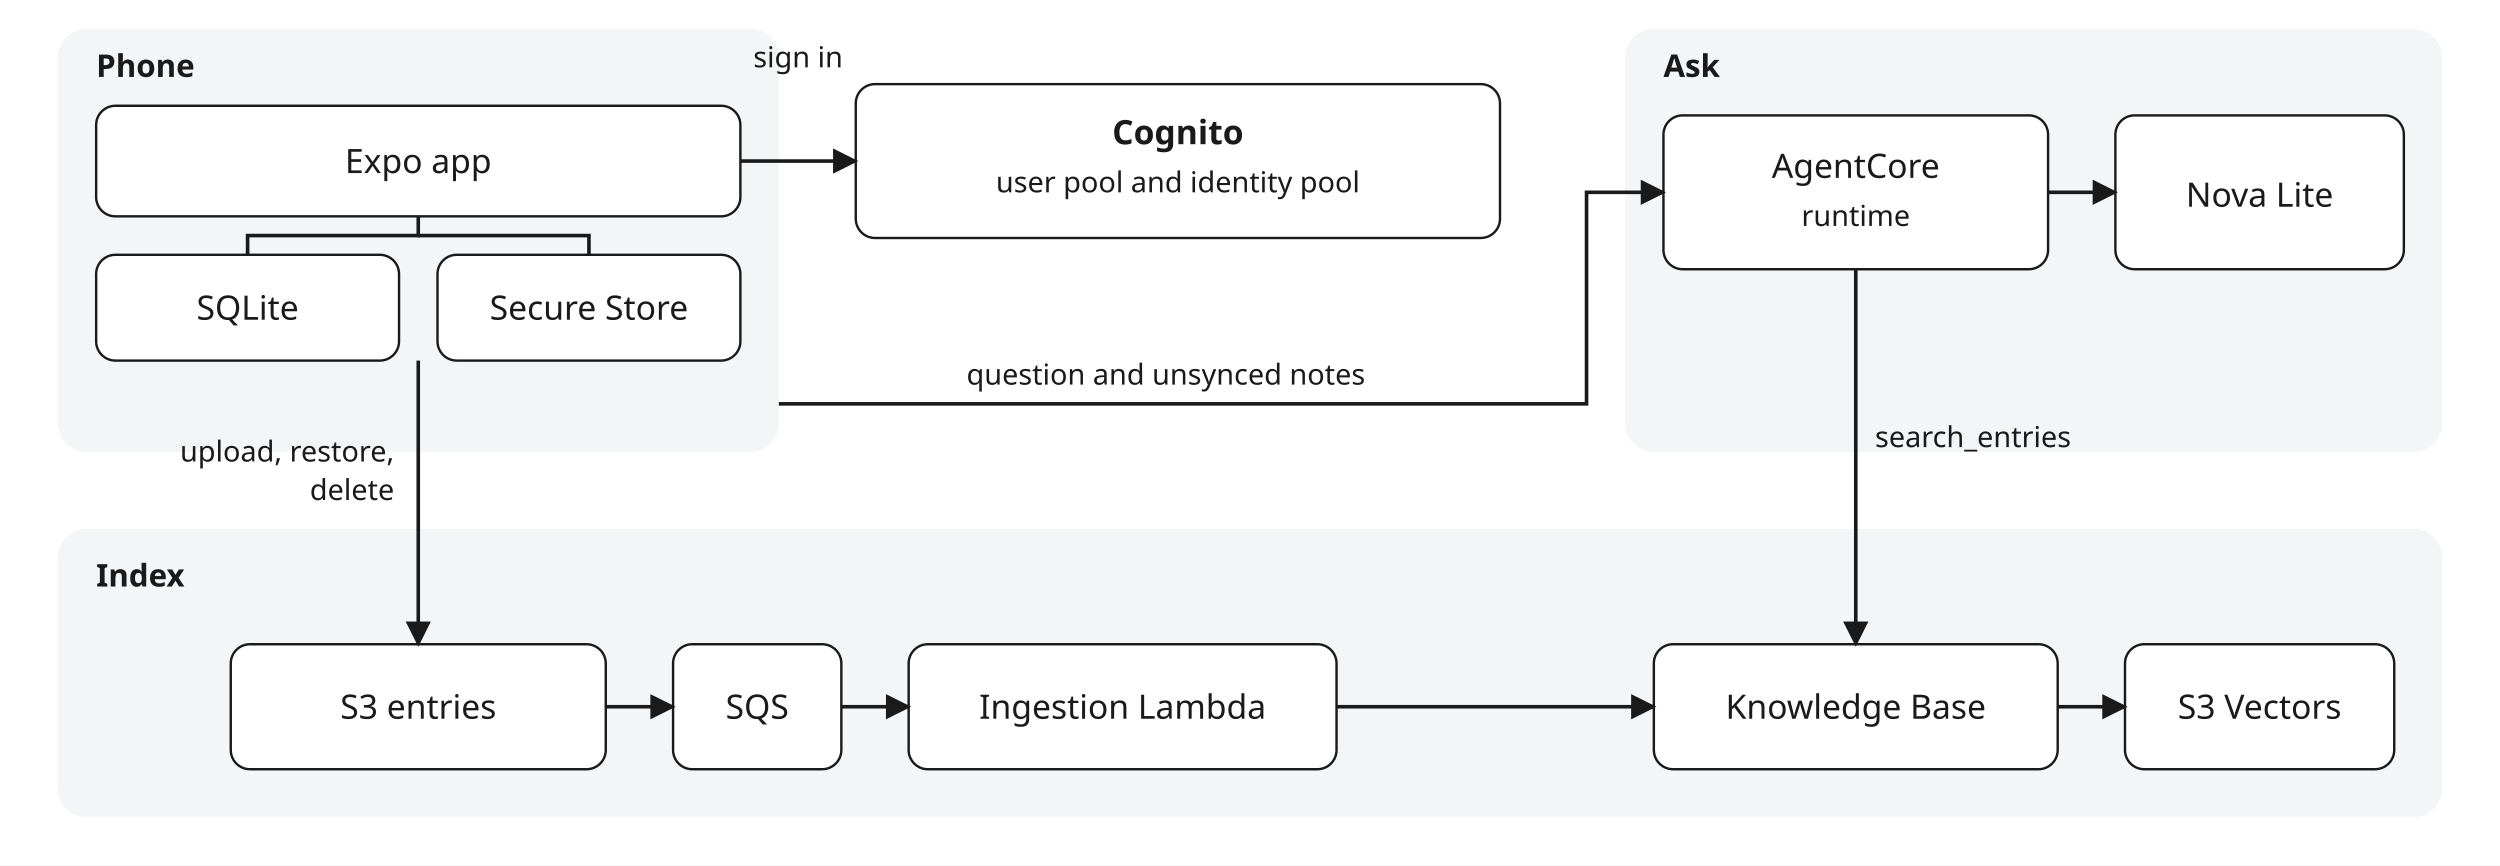
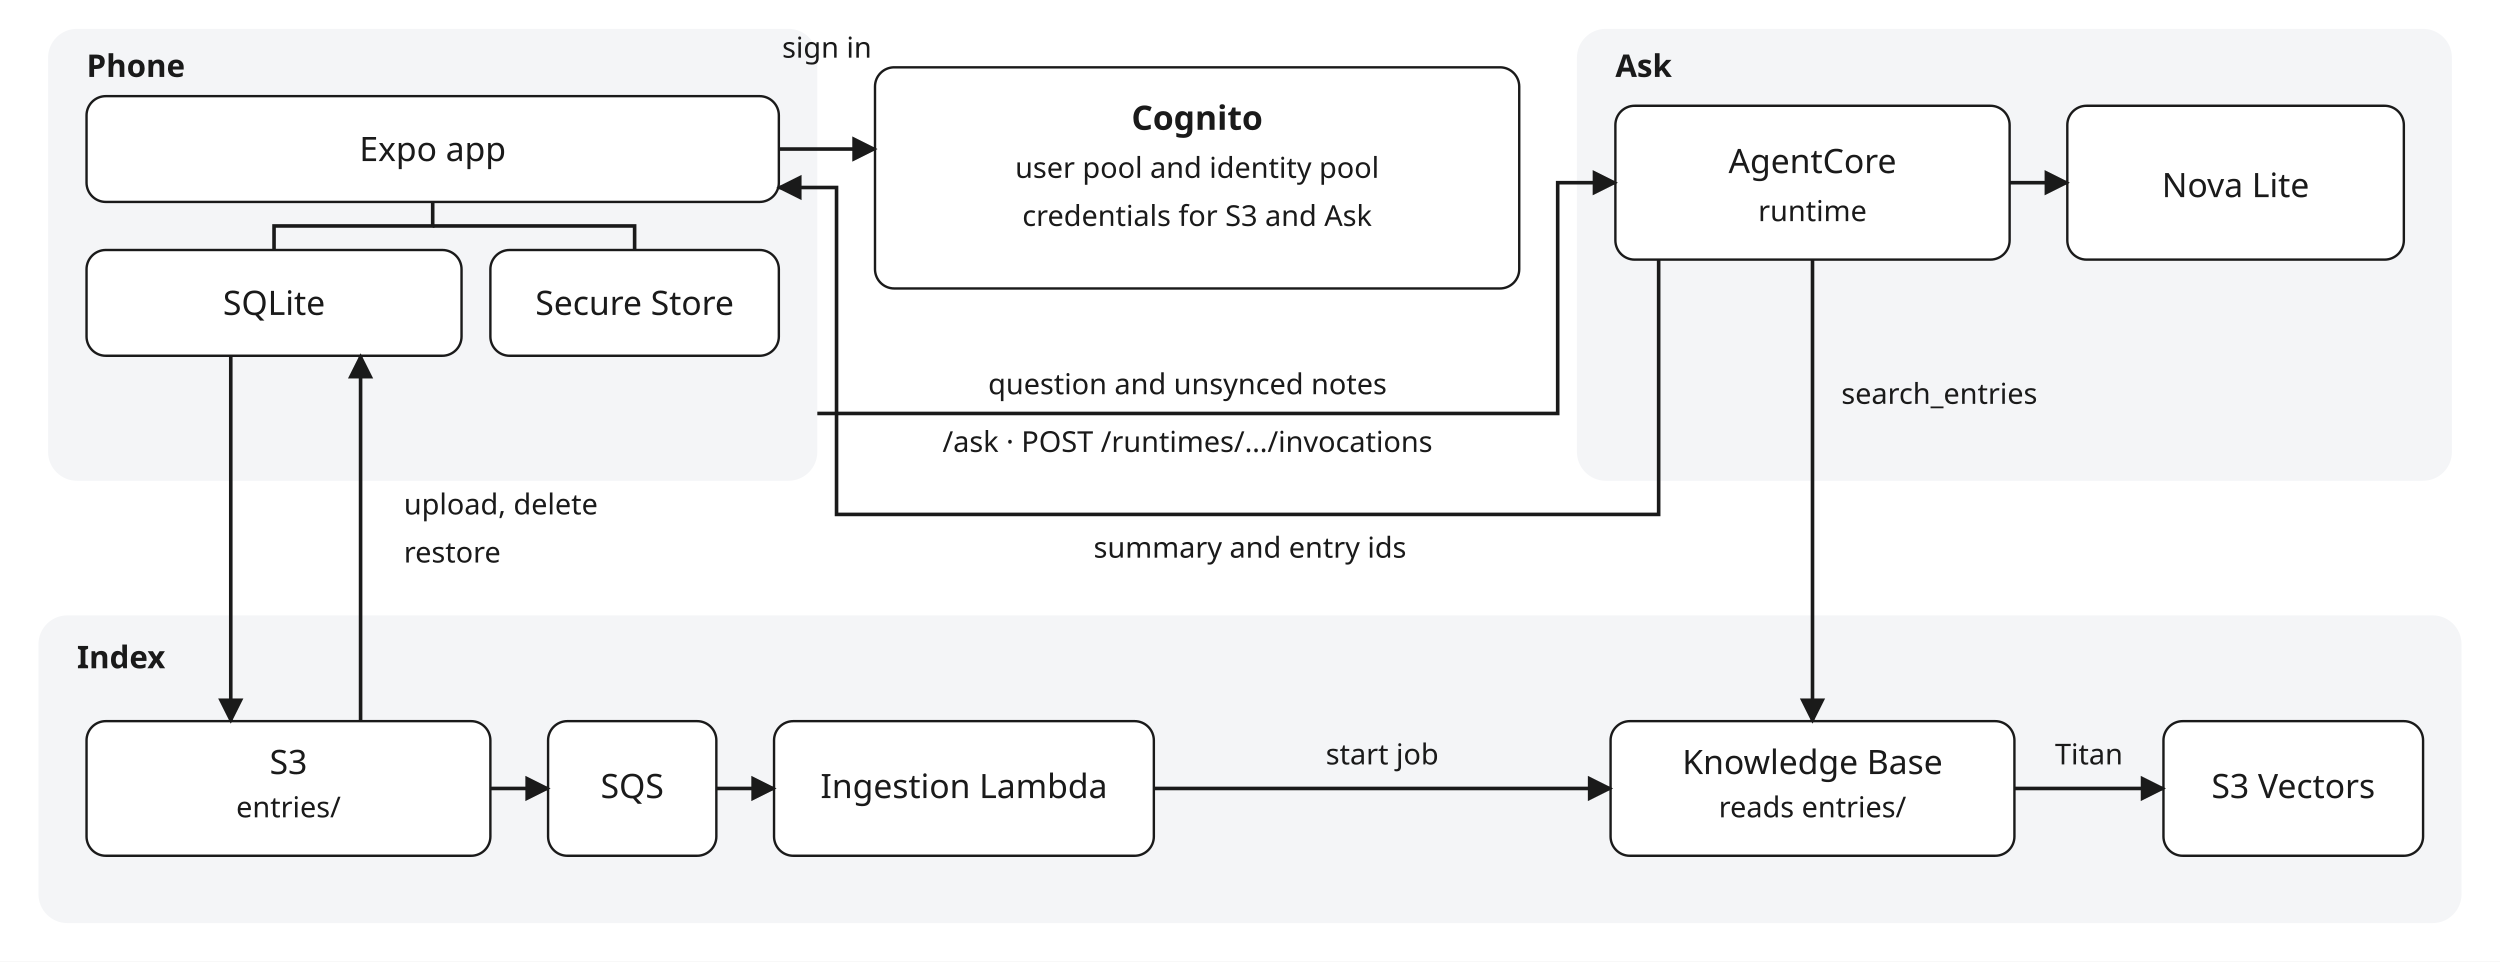
- <svg xmlns="http://www.w3.org/2000/svg" viewBox="0 0 1040 360" role="img" aria-labelledby="title">
+ <svg xmlns="http://www.w3.org/2000/svg" viewBox="0 0 1040 400" role="img" aria-labelledby="title">
  <defs>
    <marker id="arrow" viewBox="0 0 10 10" refX="9" refY="5" markerWidth="7" markerHeight="7" orient="auto">
      <path d="M 0 0 L 10 5 L 0 10 z" fill="#1a1a1a" />
    </marker>
  </defs>
-   <rect width="1040" height="360" fill="#ffffff" />
+   <rect width="1040" height="400" fill="#ffffff" />
  <g font-family="ui-sans-serif, system-ui, sans-serif" fill="#1a1a1a">
-     <rect x="24" y="12" width="300" height="176" rx="12" fill="#f4f5f7" />
-     <text x="40" y="32" font-size="13" font-weight="600">Phone</text>
-     <rect x="40" y="44" width="268" height="46" rx="8" fill="#ffffff" stroke="#1a1a1a" />
-     <text x="174" y="72" text-anchor="middle" font-size="14">Expo app</text>
-     <rect x="40" y="106" width="126" height="44" rx="8" fill="#ffffff" stroke="#1a1a1a" />
-     <text x="103" y="133" text-anchor="middle" font-size="14">SQLite</text>
-     <rect x="182" y="106" width="126" height="44" rx="8" fill="#ffffff" stroke="#1a1a1a" />
-     <text x="245" y="133" text-anchor="middle" font-size="14">Secure Store</text>
-     <rect x="356" y="35" width="268" height="64" rx="8" fill="#ffffff" stroke="#1a1a1a" />
-     <text x="490" y="60" text-anchor="middle" font-size="14" font-weight="600">Cognito</text>
-     <text x="490" y="80" text-anchor="middle" font-size="12">user pool and identity pool</text>
-     <rect x="676" y="12" width="340" height="176" rx="12" fill="#f4f5f7" />
-     <text x="692" y="32" font-size="13" font-weight="600">Ask</text>
-     <rect x="692" y="48" width="160" height="64" rx="8" fill="#ffffff" stroke="#1a1a1a" />
-     <text x="772" y="74" text-anchor="middle" font-size="14">AgentCore</text>
-     <text x="772" y="94" text-anchor="middle" font-size="12">runtime</text>
-     <rect x="880" y="48" width="120" height="64" rx="8" fill="#ffffff" stroke="#1a1a1a" />
-     <text x="940" y="86" text-anchor="middle" font-size="14">Nova Lite</text>
-     <rect x="24" y="220" width="992" height="120" rx="12" fill="#f4f5f7" />
-     <text x="40" y="244" font-size="13" font-weight="600">Index</text>
-     <rect x="96" y="268" width="156" height="52" rx="8" fill="#ffffff" stroke="#1a1a1a" />
-     <text x="174" y="299" text-anchor="middle" font-size="14">S3 entries</text>
-     <rect x="280" y="268" width="70" height="52" rx="8" fill="#ffffff" stroke="#1a1a1a" />
-     <text x="315" y="299" text-anchor="middle" font-size="14">SQS</text>
-     <rect x="378" y="268" width="178" height="52" rx="8" fill="#ffffff" stroke="#1a1a1a" />
-     <text x="467" y="299" text-anchor="middle" font-size="14">Ingestion Lambda</text>
-     <rect x="688" y="268" width="168" height="52" rx="8" fill="#ffffff" stroke="#1a1a1a" />
-     <text x="772" y="299" text-anchor="middle" font-size="14">Knowledge Base</text>
-     <rect x="884" y="268" width="112" height="52" rx="8" fill="#ffffff" stroke="#1a1a1a" />
-     <text x="940" y="299" text-anchor="middle" font-size="14">S3 Vectors</text>
+     <rect x="20" y="12" width="320" height="188" rx="12" fill="#f4f5f7" />
+     <text x="36" y="32" font-size="13" font-weight="600">Phone</text>
+     <rect x="36" y="40" width="288" height="44" rx="8" fill="#ffffff" stroke="#1a1a1a" />
+     <text x="180" y="67" text-anchor="middle" font-size="14">Expo app</text>
+     <rect x="36" y="104" width="156" height="44" rx="8" fill="#ffffff" stroke="#1a1a1a" />
+     <text x="114" y="131" text-anchor="middle" font-size="14">SQLite</text>
+     <rect x="204" y="104" width="120" height="44" rx="8" fill="#ffffff" stroke="#1a1a1a" />
+     <text x="264" y="131" text-anchor="middle" font-size="14">Secure Store</text>
+     <rect x="364" y="28" width="268" height="92" rx="8" fill="#ffffff" stroke="#1a1a1a" />
+     <text x="498" y="54" text-anchor="middle" font-size="14" font-weight="600">Cognito</text>
+     <text x="498" y="74" text-anchor="middle" font-size="12">user pool and identity pool</text>
+     <text x="498" y="94" text-anchor="middle" font-size="12">credentials for S3 and Ask</text>
+     <rect x="656" y="12" width="364" height="188" rx="12" fill="#f4f5f7" />
+     <text x="672" y="32" font-size="13" font-weight="600">Ask</text>
+     <rect x="672" y="44" width="164" height="64" rx="8" fill="#ffffff" stroke="#1a1a1a" />
+     <text x="754" y="72" text-anchor="middle" font-size="14">AgentCore</text>
+     <text x="754" y="92" text-anchor="middle" font-size="12">runtime</text>
+     <rect x="860" y="44" width="140" height="64" rx="8" fill="#ffffff" stroke="#1a1a1a" />
+     <text x="930" y="82" text-anchor="middle" font-size="14">Nova Lite</text>
+     <rect x="16" y="256" width="1008" height="128" rx="12" fill="#f4f5f7" />
+     <text x="32" y="278" font-size="13" font-weight="600">Index</text>
+     <rect x="36" y="300" width="168" height="56" rx="8" fill="#ffffff" stroke="#1a1a1a" />
+     <text x="120" y="322" text-anchor="middle" font-size="14">S3</text>
+     <text x="120" y="340" text-anchor="middle" font-size="12">entries/</text>
+     <rect x="228" y="300" width="70" height="56" rx="8" fill="#ffffff" stroke="#1a1a1a" />
+     <text x="263" y="332" text-anchor="middle" font-size="14">SQS</text>
+     <rect x="322" y="300" width="158" height="56" rx="8" fill="#ffffff" stroke="#1a1a1a" />
+     <text x="401" y="332" text-anchor="middle" font-size="14">Ingestion Lambda</text>
+     <rect x="670" y="300" width="168" height="56" rx="8" fill="#ffffff" stroke="#1a1a1a" />
+     <text x="754" y="322" text-anchor="middle" font-size="14">Knowledge Base</text>
+     <text x="754" y="340" text-anchor="middle" font-size="12">reads entries/</text>
+     <rect x="900" y="300" width="108" height="56" rx="8" fill="#ffffff" stroke="#1a1a1a" />
+     <text x="954" y="332" text-anchor="middle" font-size="14">S3 Vectors</text>
  </g>
  <g fill="none" stroke="#1a1a1a" stroke-width="1.5">
-     <path d="M 174 90 V 98 H 103 V 106" />
-     <path d="M 174 98 H 245 V 106" />
+     <path d="M 180 84 V 94 H 114 V 104" />
+     <path d="M 180 94 H 264 V 104" />
  </g>
  <g fill="none" stroke="#1a1a1a" stroke-width="1.5" marker-end="url(#arrow)">
-     <path d="M 308 67 H 356" />
-     <path d="M 174 150 V 268" />
-     <path d="M 324 168 H 660 V 80 H 692" />
-     <path d="M 852 80 H 880" />
-     <path d="M 772 112 V 268" />
-     <path d="M 252 294 H 280" />
-     <path d="M 350 294 H 378" />
-     <path d="M 556 294 H 688" />
-     <path d="M 856 294 H 884" />
+     <path d="M 324 62 H 364" />
+     <path d="M 96 148 V 300" />
+     <path d="M 150 300 V 148" />
+     <path d="M 340 172 H 648 V 76 H 672" />
+     <path d="M 690 108 V 214 H 348 V 78 H 324" />
+     <path d="M 836 76 H 860" />
+     <path d="M 754 108 V 300" />
+     <path d="M 204 328 H 228" />
+     <path d="M 298 328 H 322" />
+     <path d="M 480 328 H 670" />
+     <path d="M 838 328 H 900" />
  </g>
  <g font-family="ui-sans-serif, system-ui, sans-serif" fill="#1a1a1a" font-size="12">
-     <text x="332" y="28" text-anchor="middle">sign in</text>
-     <text x="164" y="192" text-anchor="end">upload, restore,</text>
-     <text x="164" y="208" text-anchor="end">delete</text>
-     <text x="485" y="160" text-anchor="middle">question and unsynced notes</text>
-     <text x="780" y="186">search_entries</text>
+     <text x="344" y="24" text-anchor="middle">sign in</text>
+     <text x="168" y="214">upload, delete</text>
+     <text x="168" y="234">restore</text>
+     <text x="494" y="164" text-anchor="middle">question and unsynced notes</text>
+     <text x="494" y="188" text-anchor="middle">/ask · POST /runtimes/…/invocations</text>
+     <text x="520" y="232" text-anchor="middle">summary and entry ids</text>
+     <text x="766" y="168">search_entries</text>
+     <text x="575" y="318" text-anchor="middle">start job</text>
+     <text x="869" y="318" text-anchor="middle">Titan</text>
  </g>
</svg>
